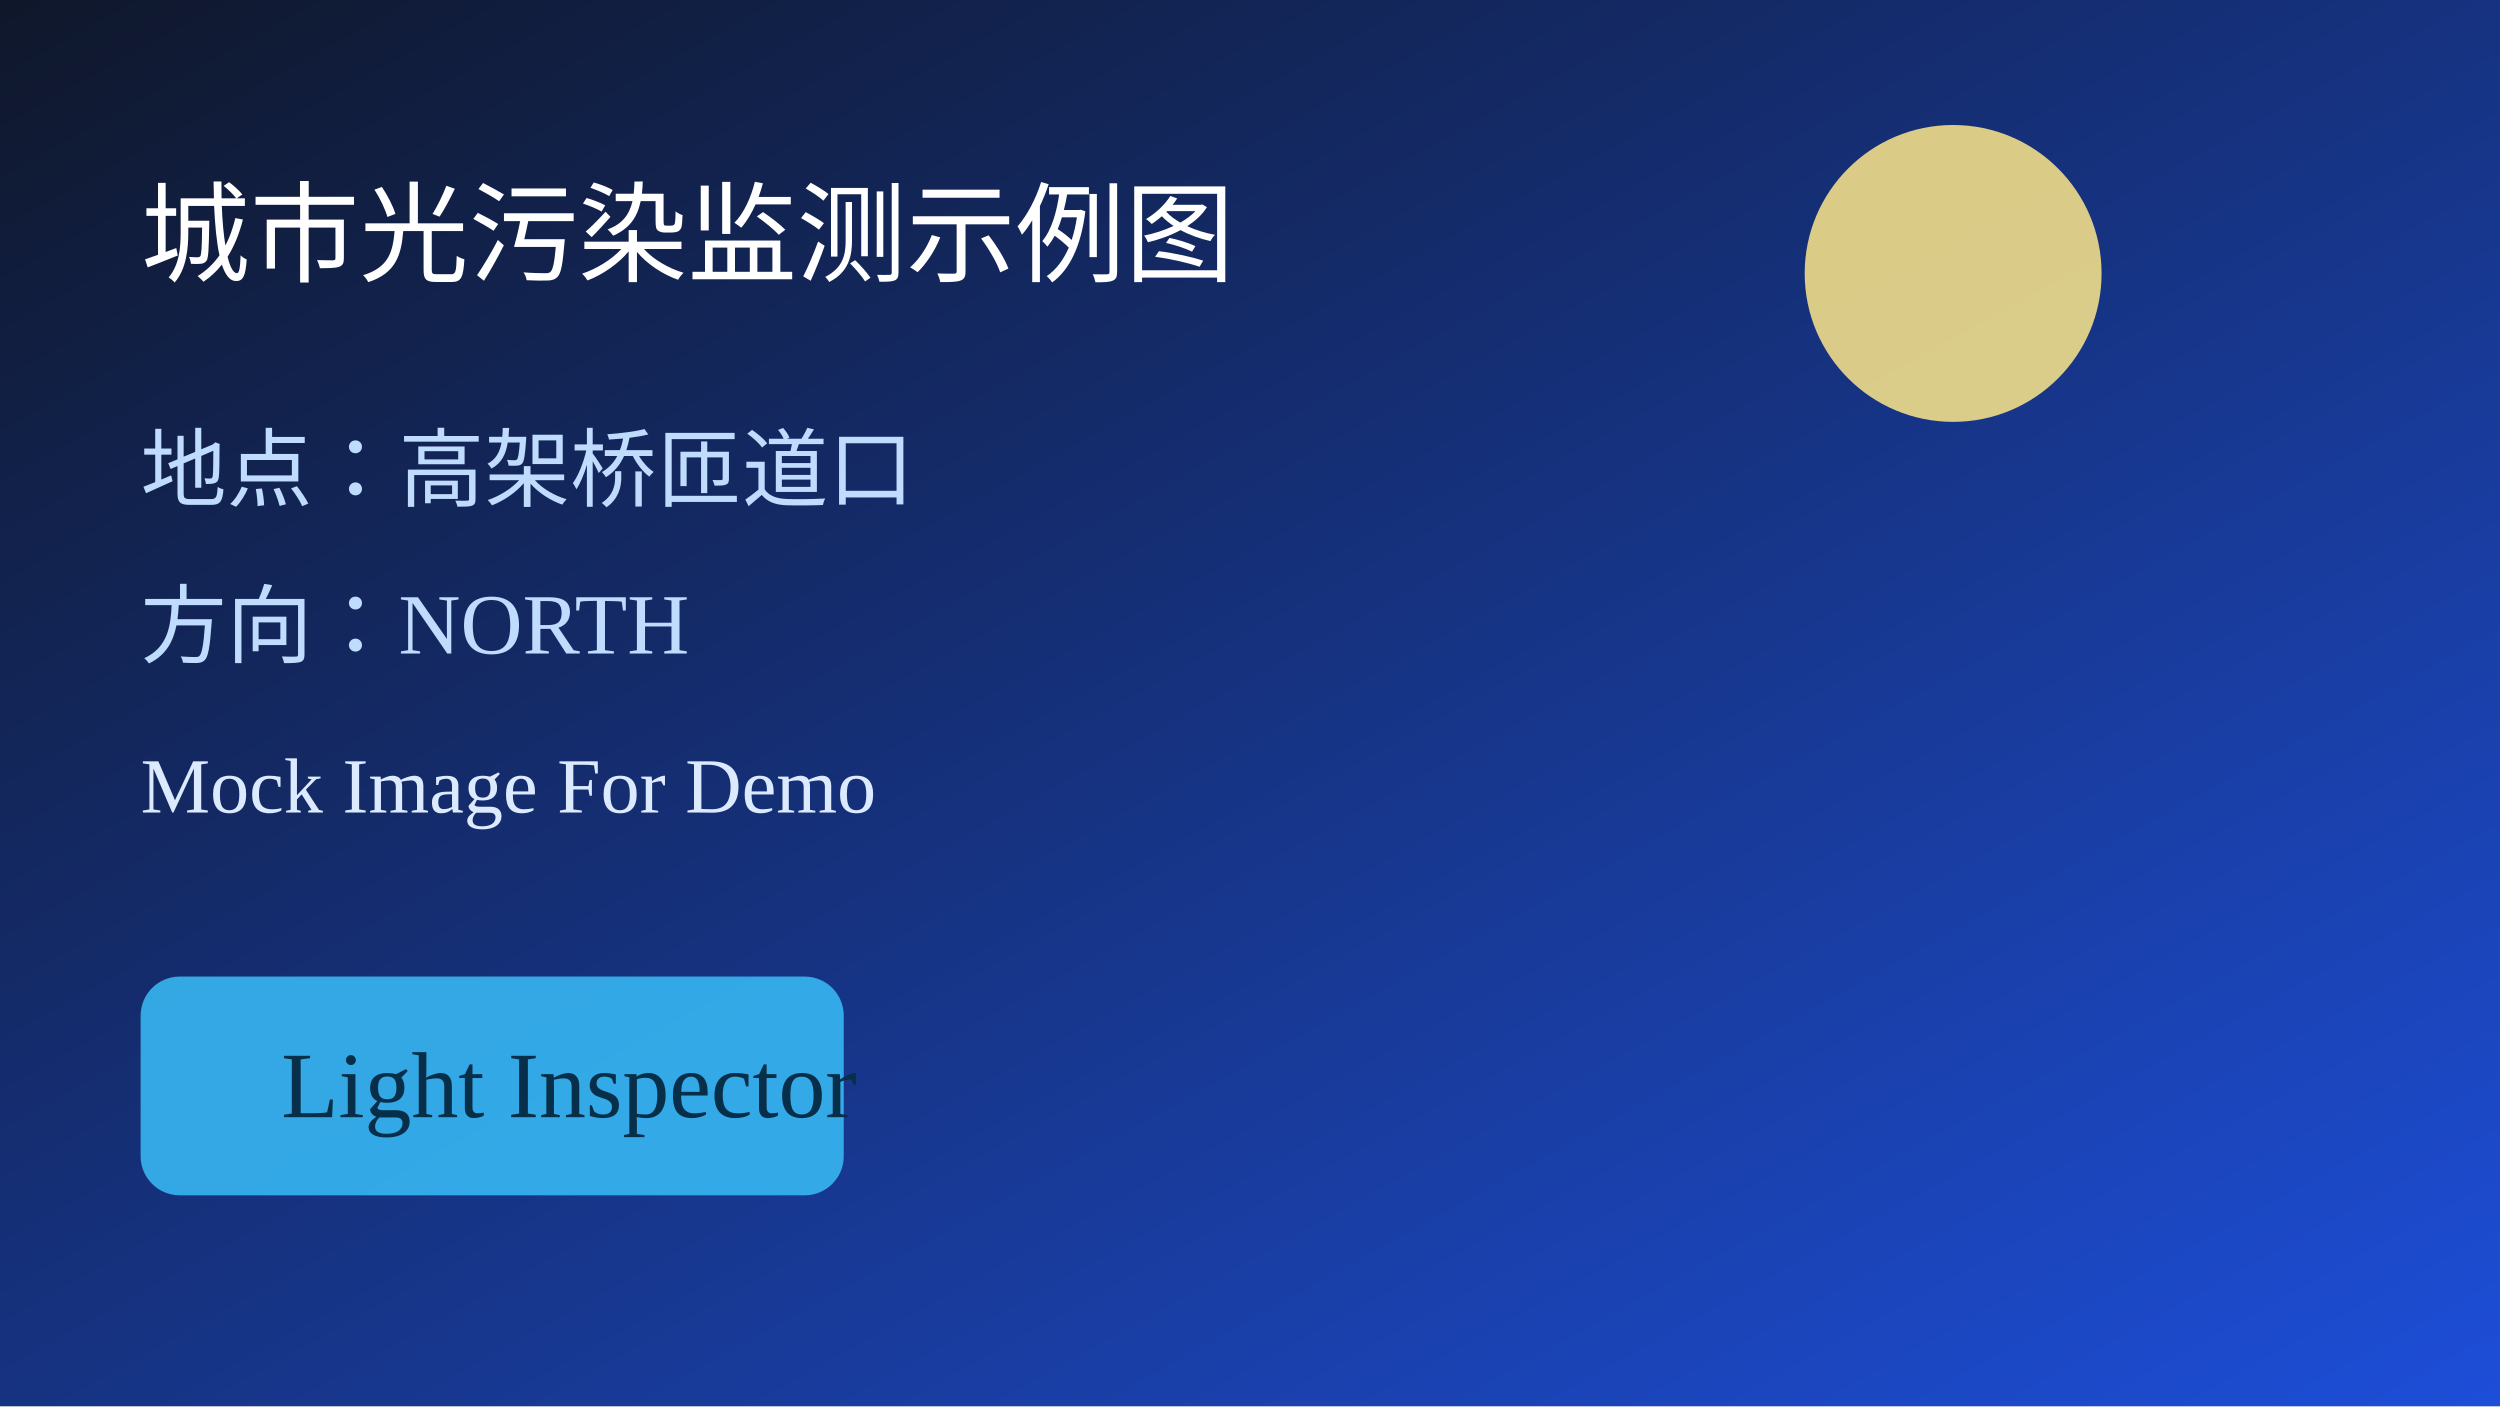
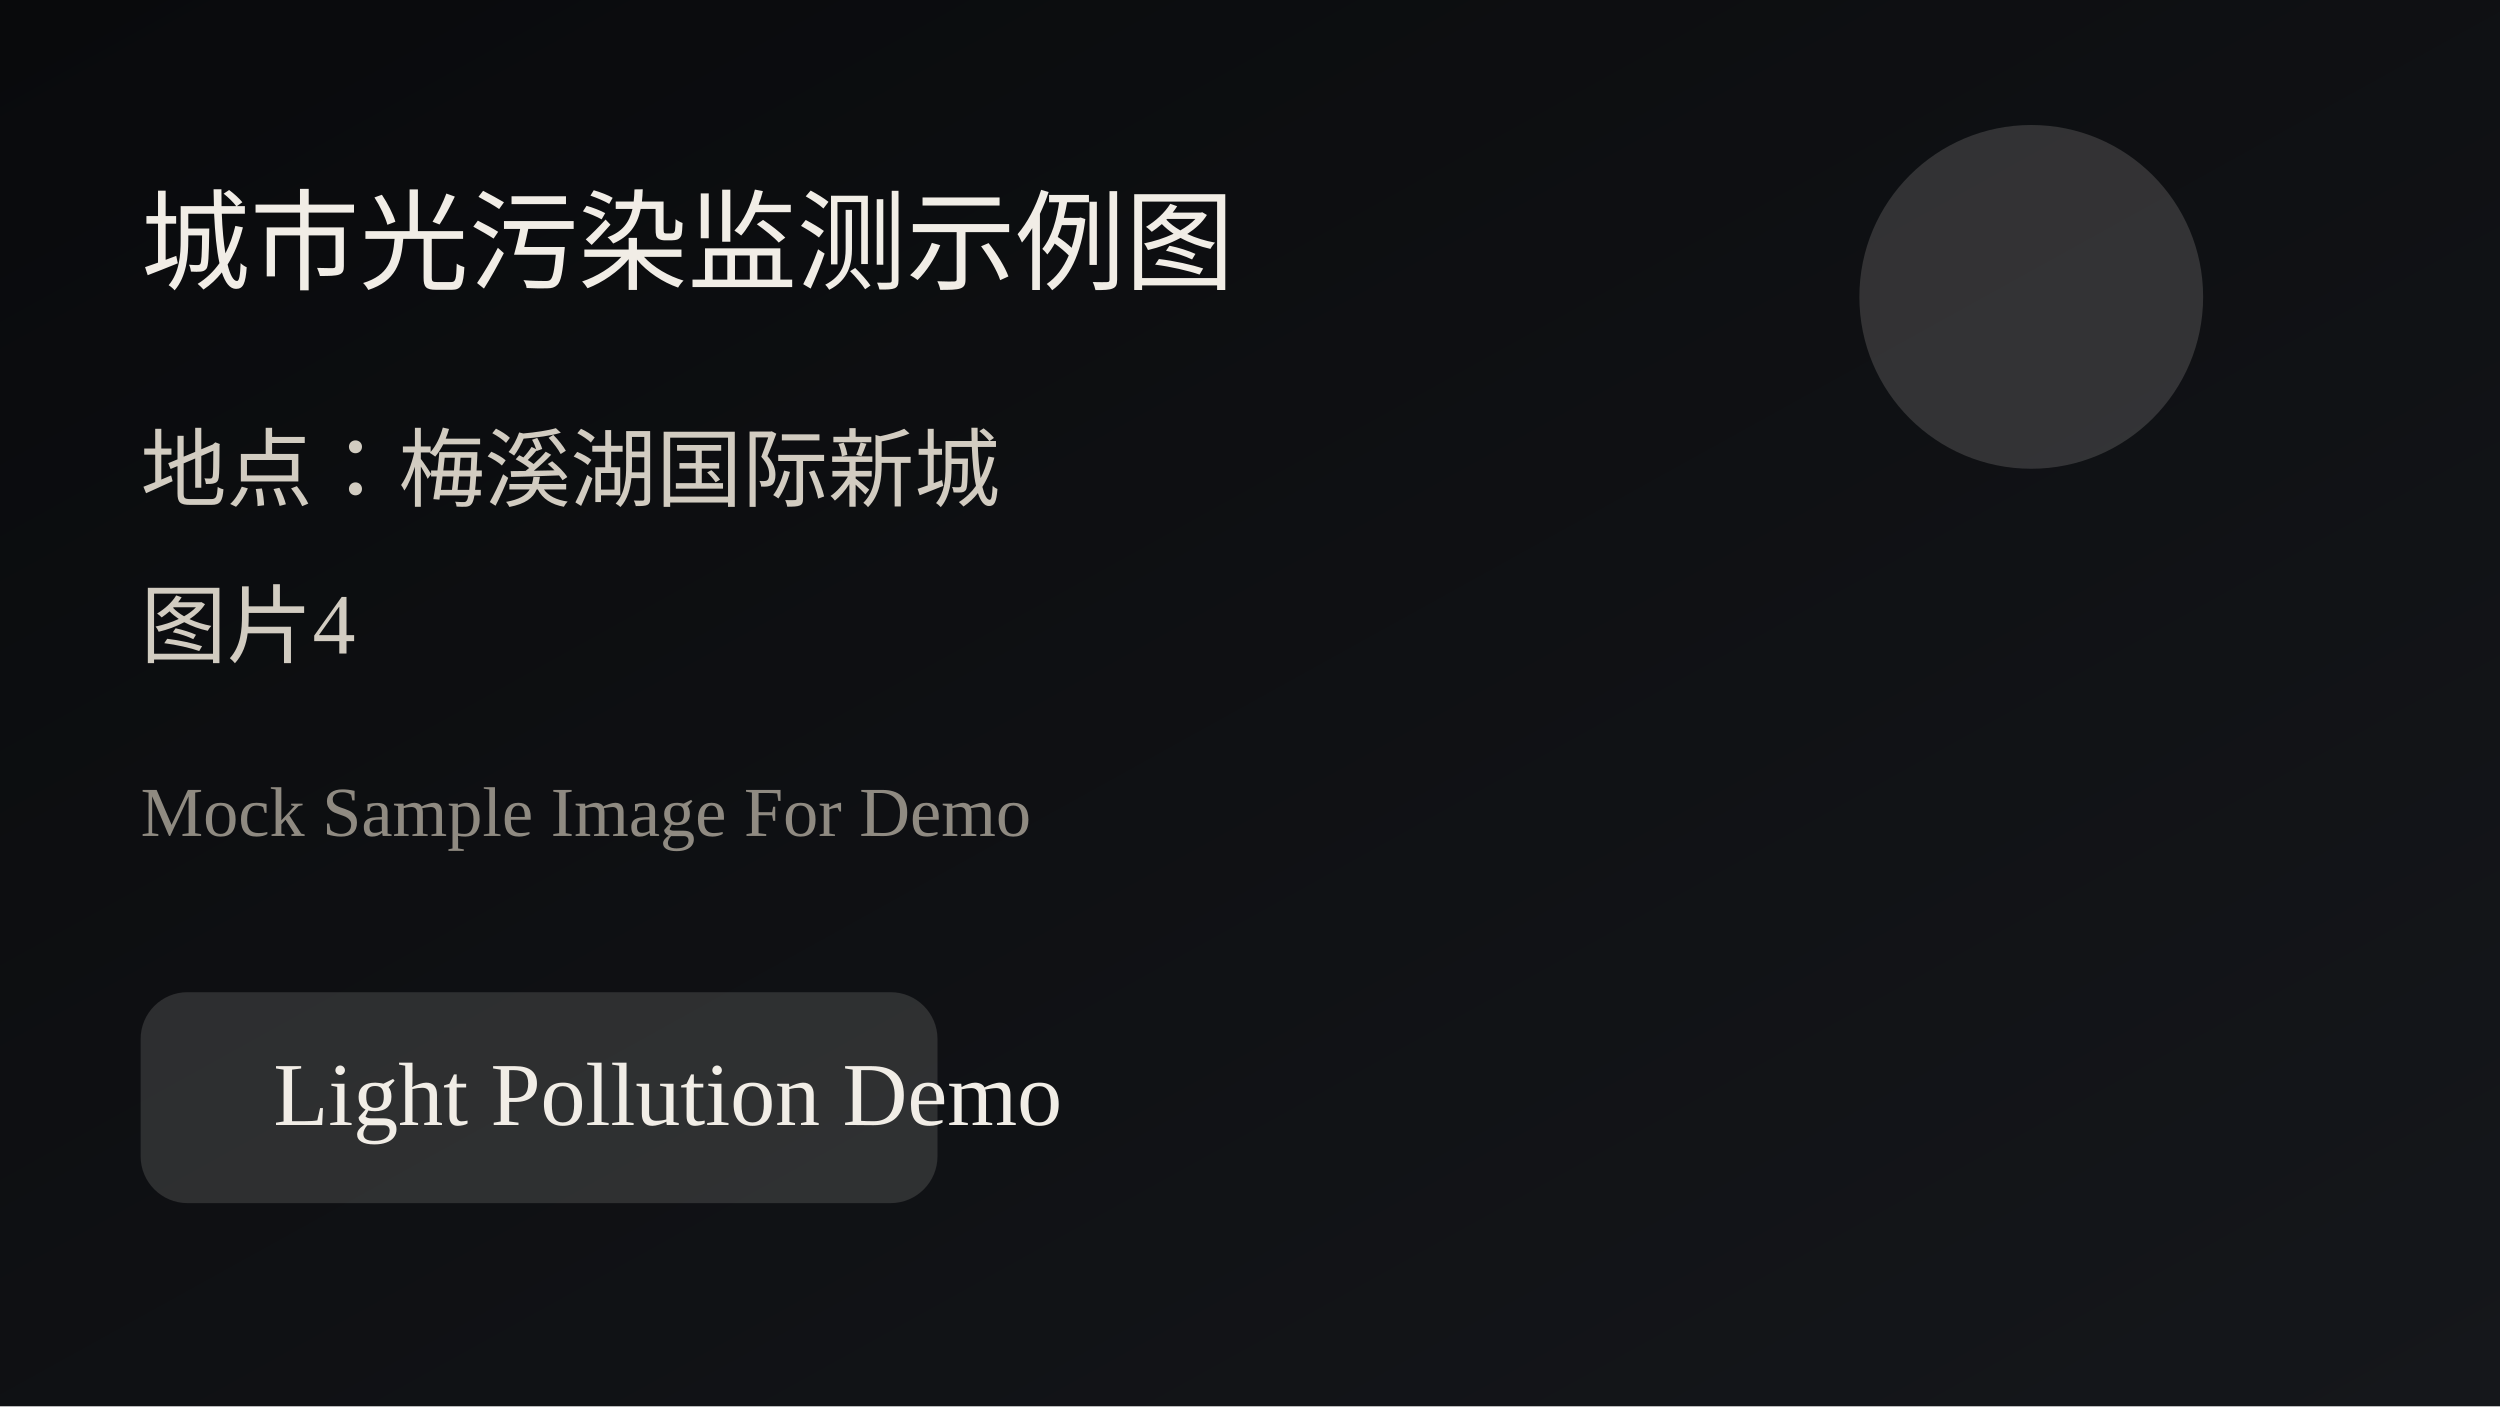
<svg xmlns="http://www.w3.org/2000/svg" width="640" height="360">
  <defs>
    <linearGradient id="bg" x1="0" x2="1" y1="0" y2="1">
-       <stop offset="0%" stop-color="#0f172a" />
-       <stop offset="100%" stop-color="#1d4ed8" />
+       <stop offset="0%" stop-color="#090a0c" />
+       <stop offset="100%" stop-color="#15171b" />
    </linearGradient>
  </defs>
  <rect width="100%" height="100%" fill="url(#bg)" />
-   <circle cx="500" cy="70" r="38" fill="#fde68a" opacity="0.85" />
-   <text x="36" y="70" font-size="28" fill="#ffffff">城市光污染监测示例图</text>
-   <text x="36" y="128" font-size="22" fill="#bfdbfe">地点：高架桥匝道口</text>
-   <text x="36" y="168" font-size="22" fill="#bfdbfe">方向：NORTH</text>
-   <text x="36" y="208" font-size="20" fill="#dbeafe">Mock Image For Demo</text>
-   <rect x="36" y="250" width="180" height="56" rx="10" fill="#38bdf8" opacity="0.85" />
-   <text x="72" y="286" font-size="24" fill="#082f49">Light Inspector</text>
+   <circle cx="520" cy="76" r="44" fill="#f1ede6" opacity="0.16" />
+   <text x="36" y="72" font-size="28" fill="#f1ede6">城市光污染监测示例图</text>
+   <text x="36" y="128" font-size="22" fill="#d2ccc1">地点：梅溪湖国际新城</text>
+   <text x="36" y="168" font-size="22" fill="#d2ccc1">图片4</text>
+   <text x="36" y="214" font-size="18" fill="#8f8a81">Mock Sample Image For Demo</text>
+   <rect x="36" y="254" width="204" height="54" rx="12" fill="#f1ede6" opacity="0.14" />
+   <text x="70" y="288" font-size="23" fill="#f1ede6">Light Pollution Demo</text>
</svg>
